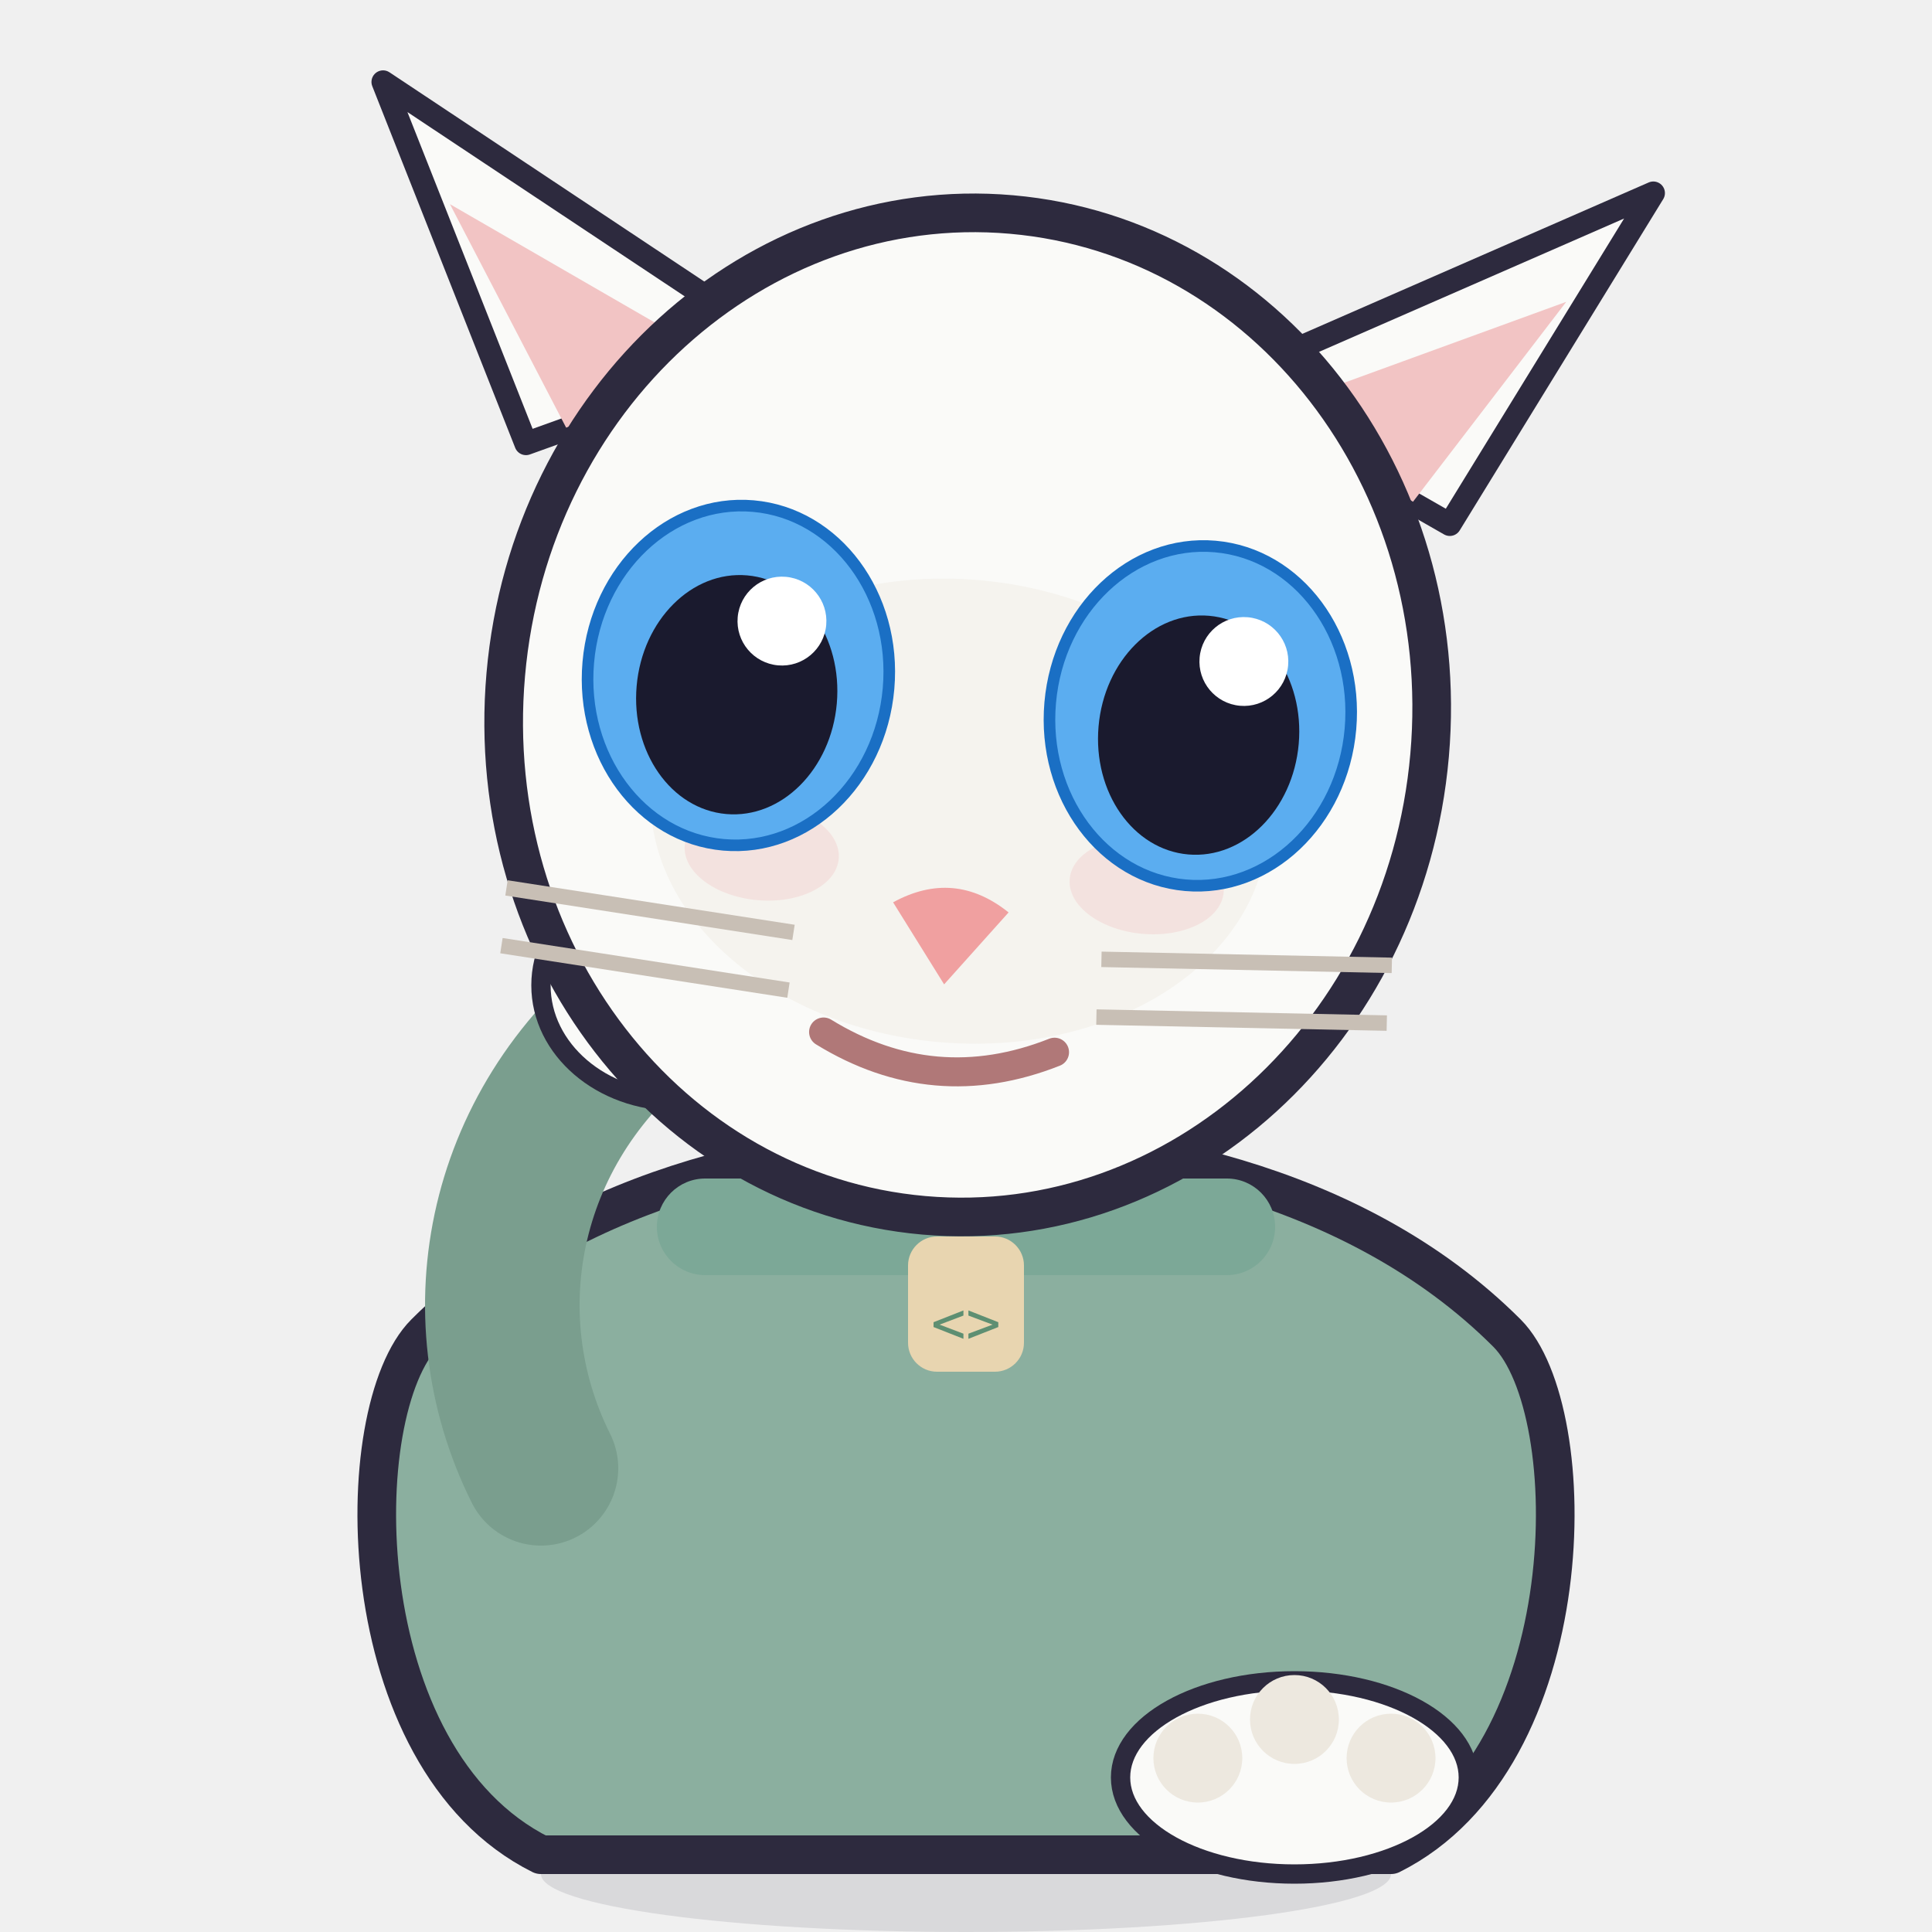
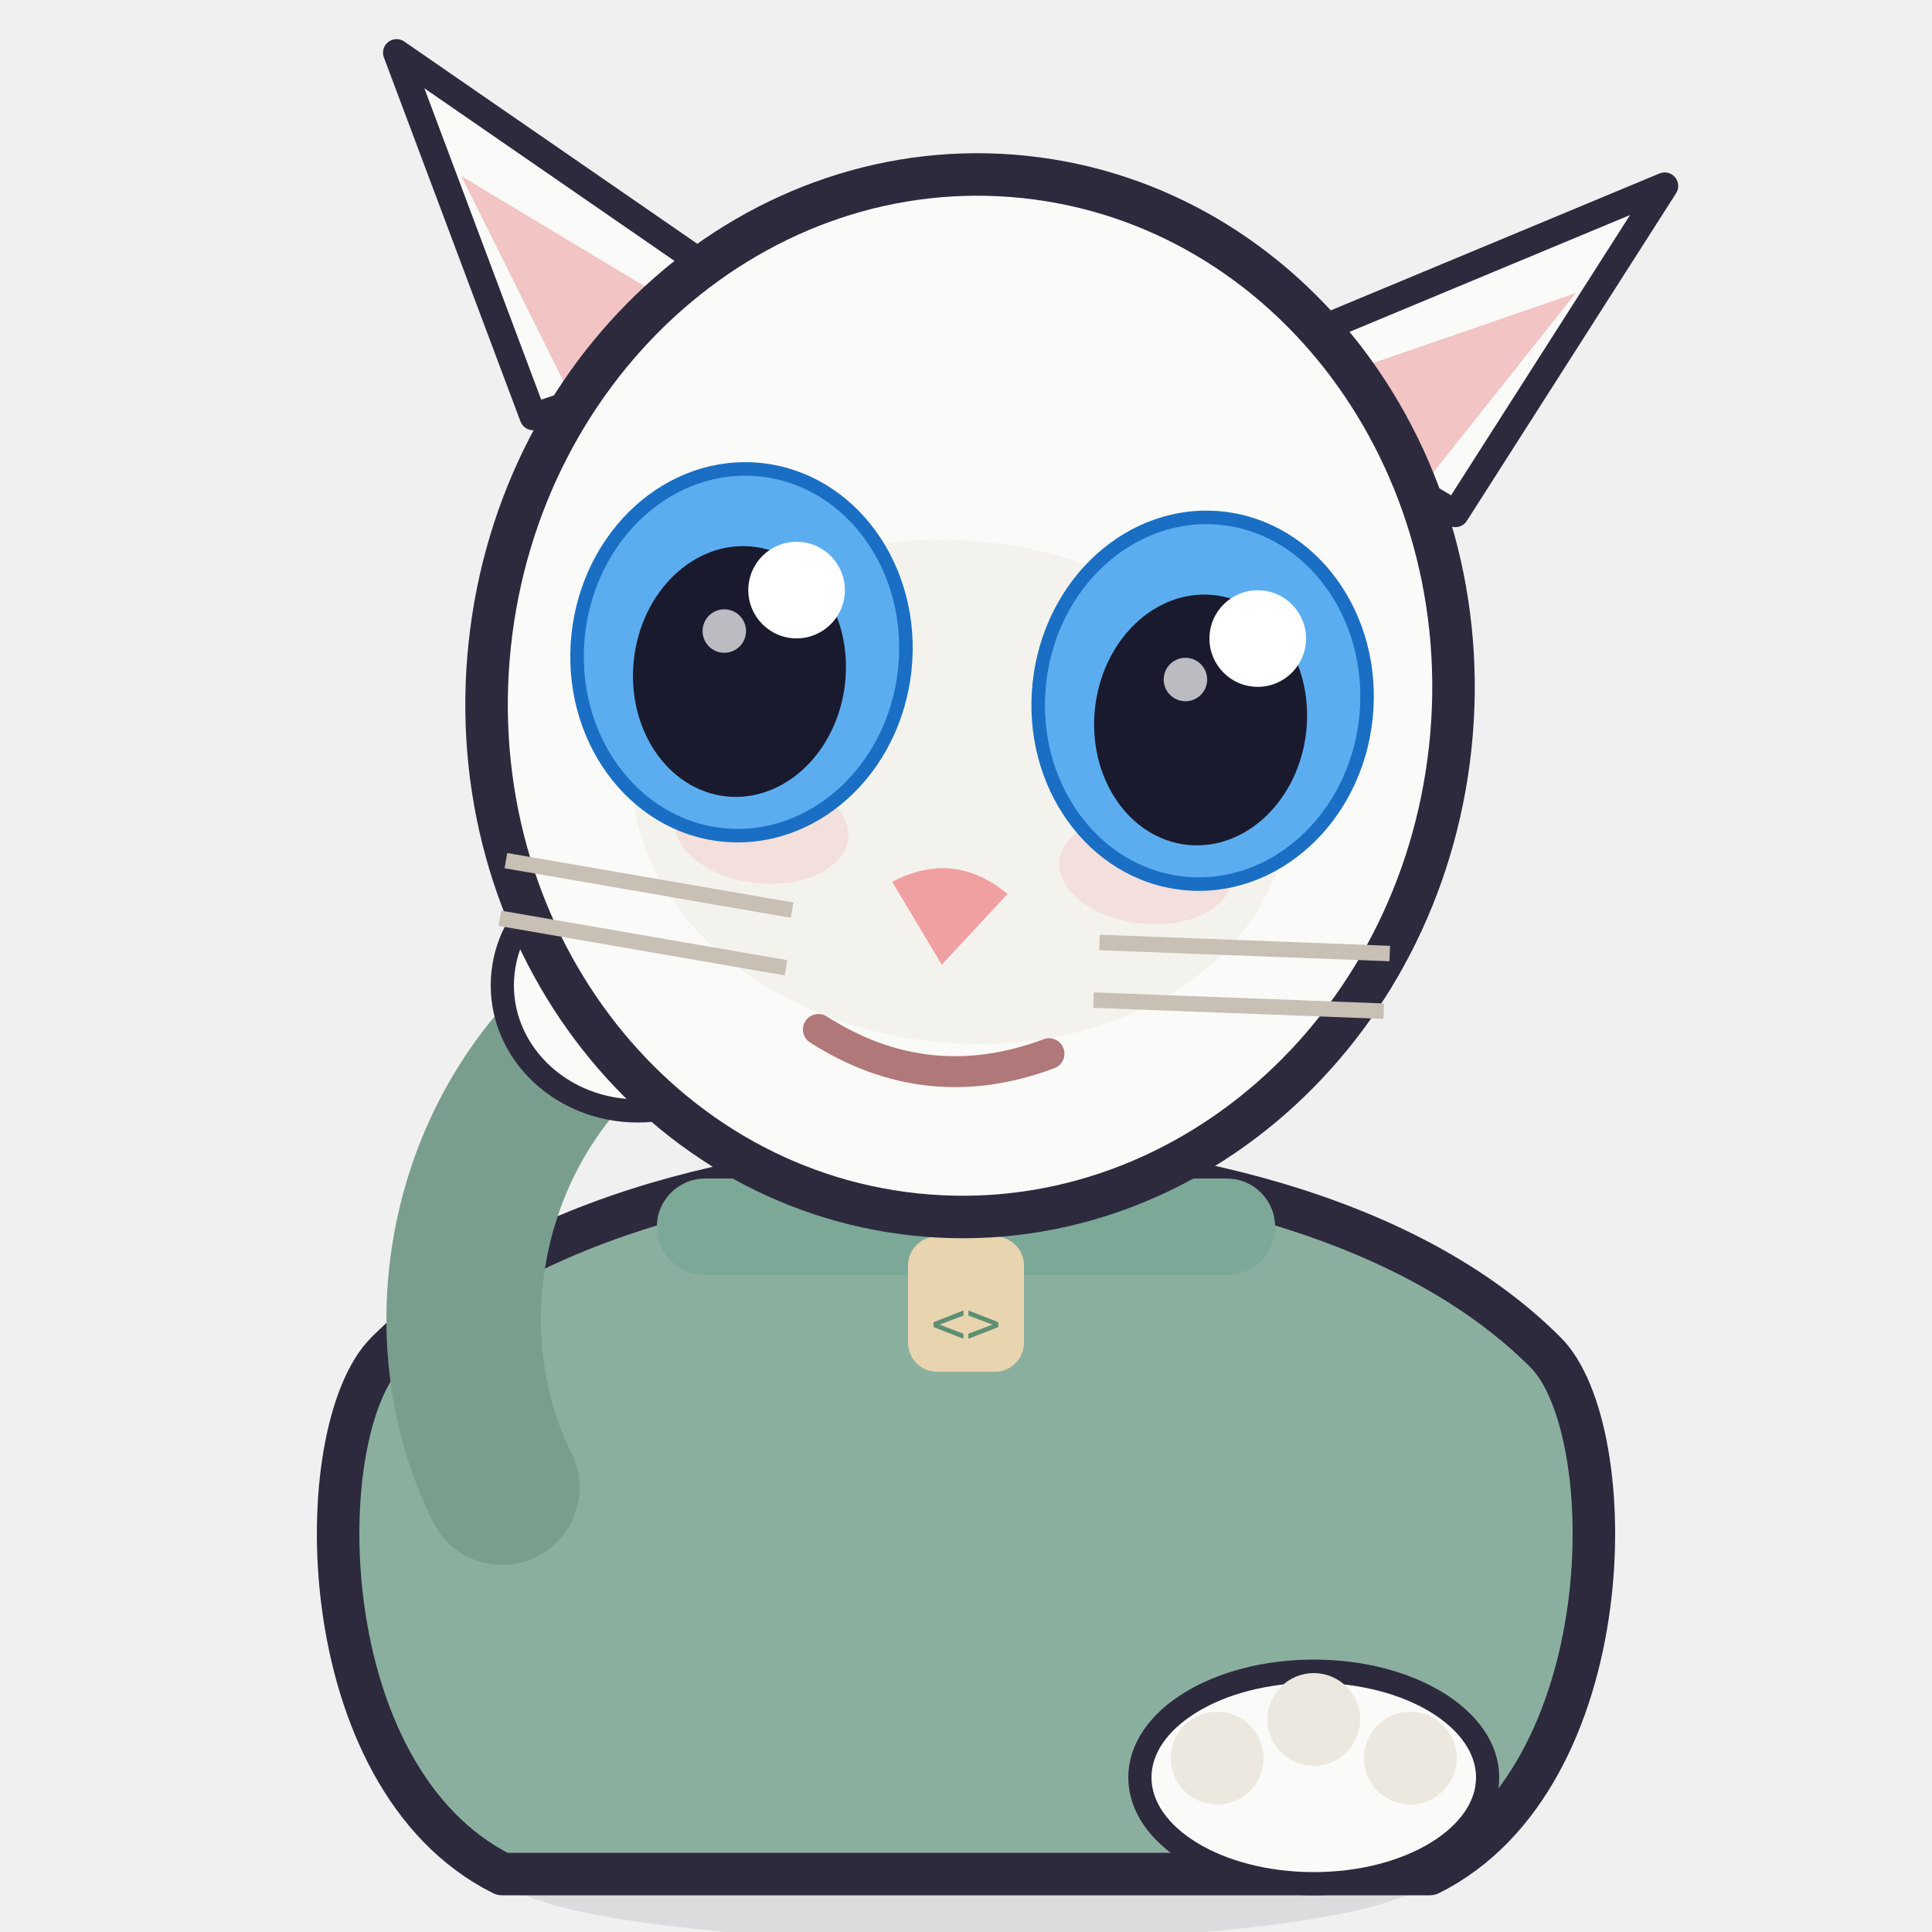
<svg xmlns="http://www.w3.org/2000/svg" viewBox="0 0 100 100" width="100" height="100" role="img" aria-label="Junior Casey, think">
-   <ellipse cx="50" cy="97" rx="22" ry="3" fill="#2D2A3E" opacity="0.12" />
-   <path d="M22,69 C18,73 18,91 28,96 L72,96 C82,91 82,73 78,69 C70,61 58,59 50,59 C42,59 30,61 22,69 Z" fill="#8BAF9F" stroke="#2D2A3E" stroke-width="2" stroke-linejoin="round" />
-   <rect x="34" y="61" width="32" height="5" rx="2.5" fill="#7CA897" />
-   <rect x="47" y="64" width="6" height="7" rx="1.5" fill="#E8D5B0" />
-   <text x="50" y="69.5" text-anchor="middle" font-family="monospace" font-size="3" fill="#5E8F72">&lt;&gt;</text>
-   <ellipse cx="67" cy="92" rx="9" ry="5" fill="#FAFAF8" stroke="#2D2A3E" stroke-width="1" />
-   <circle cx="62" cy="91" r="2.3" fill="#EDE8DF" />
-   <circle cx="67" cy="89" r="2.3" fill="#EDE8DF" />
-   <circle cx="72" cy="91" r="2.3" fill="#EDE8DF" />
-   <path d="M28,76 C24,68 26,58 34,52" stroke="#7A9E8E" stroke-width="8" fill="none" stroke-linecap="round" />
-   <ellipse cx="35" cy="51" rx="7" ry="6" fill="#FAFAF8" stroke="#2D2A3E" stroke-width="1" />
-   <g transform="rotate(5, 50, 38)">
-     <path d="M26,25 L17,7 L39,19 Z" fill="#FAFAF8" stroke="#2D2A3E" stroke-width="1.2" stroke-linejoin="round" />
-     <path d="M28,24 L21,13 L36,20 Z" fill="#F2C4C4" />
-     <path d="M74,25 L83,7 L61,19 Z" fill="#FAFAF8" stroke="#2D2A3E" stroke-width="1.2" stroke-linejoin="round" />
-     <path d="M72,24 L79,13 L64,20 Z" fill="#F2C4C4" />
-     <ellipse cx="50" cy="37" rx="24" ry="26" fill="#FAFAF8" stroke="#2D2A3E" stroke-width="2" stroke-linejoin="round" />
-     <ellipse cx="50" cy="42" rx="16" ry="12" fill="#EDE8DF" opacity="0.4" />
-     <ellipse cx="40" cy="45" rx="4" ry="2.5" fill="#F2C4C4" opacity="0.35" />
-     <ellipse cx="60" cy="45" rx="4" ry="2.5" fill="#F2C4C4" opacity="0.35" />
-     <ellipse cx="38" cy="36" rx="7.8" ry="8.8" fill="#5BADF0" stroke="#1A6FC4" stroke-width="0.6" />
-     <ellipse cx="38" cy="37" rx="5.2" ry="6.2" fill="#1A1A2E" />
-     <circle cx="40" cy="33" r="2.3" fill="#FFFFFF" />
-     <ellipse cx="62" cy="36" rx="7.8" ry="8.8" fill="#5BADF0" stroke="#1A6FC4" stroke-width="0.6" />
-     <ellipse cx="62" cy="37" rx="5.2" ry="6.2" fill="#1A1A2E" />
-     <circle cx="64" cy="33" r="2.3" fill="#FFFFFF" />
-     <path d="M47,47 L50 51 L53,47 Q50,45 47,47 Z" fill="#F0A0A0" />
-     <path d="M44,54 Q50,57 56,54" stroke="#B07878" stroke-width="1.5" fill="none" stroke-linecap="round" />
-     <line x1="27" y1="48" x2="42" y2="49" stroke="#C8BFB5" stroke-width="0.8" />
-     <line x1="27" y1="51" x2="42" y2="52" stroke="#C8BFB5" stroke-width="0.8" />
-     <line x1="58" y1="49" x2="73" y2="48" stroke="#C8BFB5" stroke-width="0.8" />
-     <line x1="58" y1="52" x2="73" y2="51" stroke="#C8BFB5" stroke-width="0.8" />
+   <ellipse cx="50" cy="97" rx="24" ry="3.5" fill="#2D2A3E" opacity="0.1" />
+   <g>
+     <path d="M20,70 C16,74 16,92 26,97 L74,97 C84,92 84,74 80,70 C72,62 58,60 50,60 C42,60 28,62 20,70 Z" fill="#8BAF9F" stroke="#2D2A3E" stroke-width="2.2" stroke-linejoin="round" />
+     <rect x="34" y="61" width="32" height="5" rx="2.5" fill="#7CA897" />
+     <rect x="47" y="64" width="6" height="7" rx="1.5" fill="#E8D5B0" />
+     <text x="50" y="69.5" text-anchor="middle" font-family="monospace" font-size="3" fill="#5E8F72">&lt;&gt;</text>
+     <ellipse cx="68" cy="92" rx="9" ry="5.5" fill="#FAFAF8" stroke="#2D2A3E" stroke-width="1.2" />
+     <circle cx="63" cy="91" r="2.4" fill="#EDE8DF" />
+     <circle cx="68" cy="89" r="2.4" fill="#EDE8DF" />
+     <circle cx="73" cy="91" r="2.4" fill="#EDE8DF" />
+     <path d="M26,77 C22,69 24,58 32,52" stroke="#7A9E8E" stroke-width="8" fill="none" stroke-linecap="round" />
+     <ellipse cx="33" cy="51" rx="7" ry="6.5" fill="#FAFAF8" stroke="#2D2A3E" stroke-width="1.2" />
+     <line x1="33" y1="48" x2="33" y2="42" stroke="#2D2A3E" stroke-width="1.8" stroke-linecap="round" />
+     <g transform="rotate(6, 50, 38)">
+       <path d="M26,24 L17,6 L39,18 Z" fill="#FAFAF8" stroke="#2D2A3E" stroke-width="1.4" stroke-linejoin="round" />
+       <path d="M28,23 L21,12 L36,19 Z" fill="#F2C4C4" />
+       <path d="M74,24 L83,6 L61,18 Z" fill="#FAFAF8" stroke="#2D2A3E" stroke-width="1.4" stroke-linejoin="round" />
+       <path d="M72,23 L79,12 L64,19 Z" fill="#F2C4C4" />
+       <ellipse cx="50" cy="36" rx="25" ry="27" fill="#FAFAF8" stroke="#2D2A3E" stroke-width="2.2" stroke-linejoin="round" />
+       <ellipse cx="50" cy="41" rx="17" ry="13" fill="#EDE8DF" opacity="0.45" />
+       <ellipse cx="40" cy="44" rx="4.5" ry="2.8" fill="#F2C4C4" opacity="0.4" />
+       <ellipse cx="60" cy="44" rx="4.5" ry="2.8" fill="#F2C4C4" opacity="0.4" />
+       <ellipse cx="38" cy="35" rx="8.5" ry="9.5" fill="#5BADF0" stroke="#1A6FC4" stroke-width="0.7" />
+       <ellipse cx="38" cy="36" rx="5.5" ry="6.5" fill="#1A1A2E" />
+       <circle cx="40.5" cy="31.5" r="2.5" fill="#FFFFFF" />
+       <circle cx="37" cy="34" r="1.125" fill="#FFFFFF" opacity="0.7" />
+       <ellipse cx="62" cy="35" rx="8.5" ry="9.5" fill="#5BADF0" stroke="#1A6FC4" stroke-width="0.7" />
+       <ellipse cx="62" cy="36" rx="5.5" ry="6.5" fill="#1A1A2E" />
+       <circle cx="64.5" cy="31.5" r="2.5" fill="#FFFFFF" />
+       <circle cx="61" cy="34" r="1.125" fill="#FFFFFF" opacity="0.7" />
+       <path d="M47,46 L50 50 L53,46 Q50,44 47,46 Z" fill="#F0A0A0" />
+       <path d="M44,54 Q50,57 56,54" stroke="#B07878" stroke-width="1.6" fill="none" stroke-linecap="round" />
+       <line x1="27" y1="47" x2="42" y2="48" stroke="#C8BFB5" stroke-width="0.8" />
+       <line x1="27" y1="50" x2="42" y2="51" stroke="#C8BFB5" stroke-width="0.8" />
+       <line x1="58" y1="48" x2="73" y2="47" stroke="#C8BFB5" stroke-width="0.8" />
+       <line x1="58" y1="51" x2="73" y2="50" stroke="#C8BFB5" stroke-width="0.8" />
+     </g>
  </g>
</svg>
